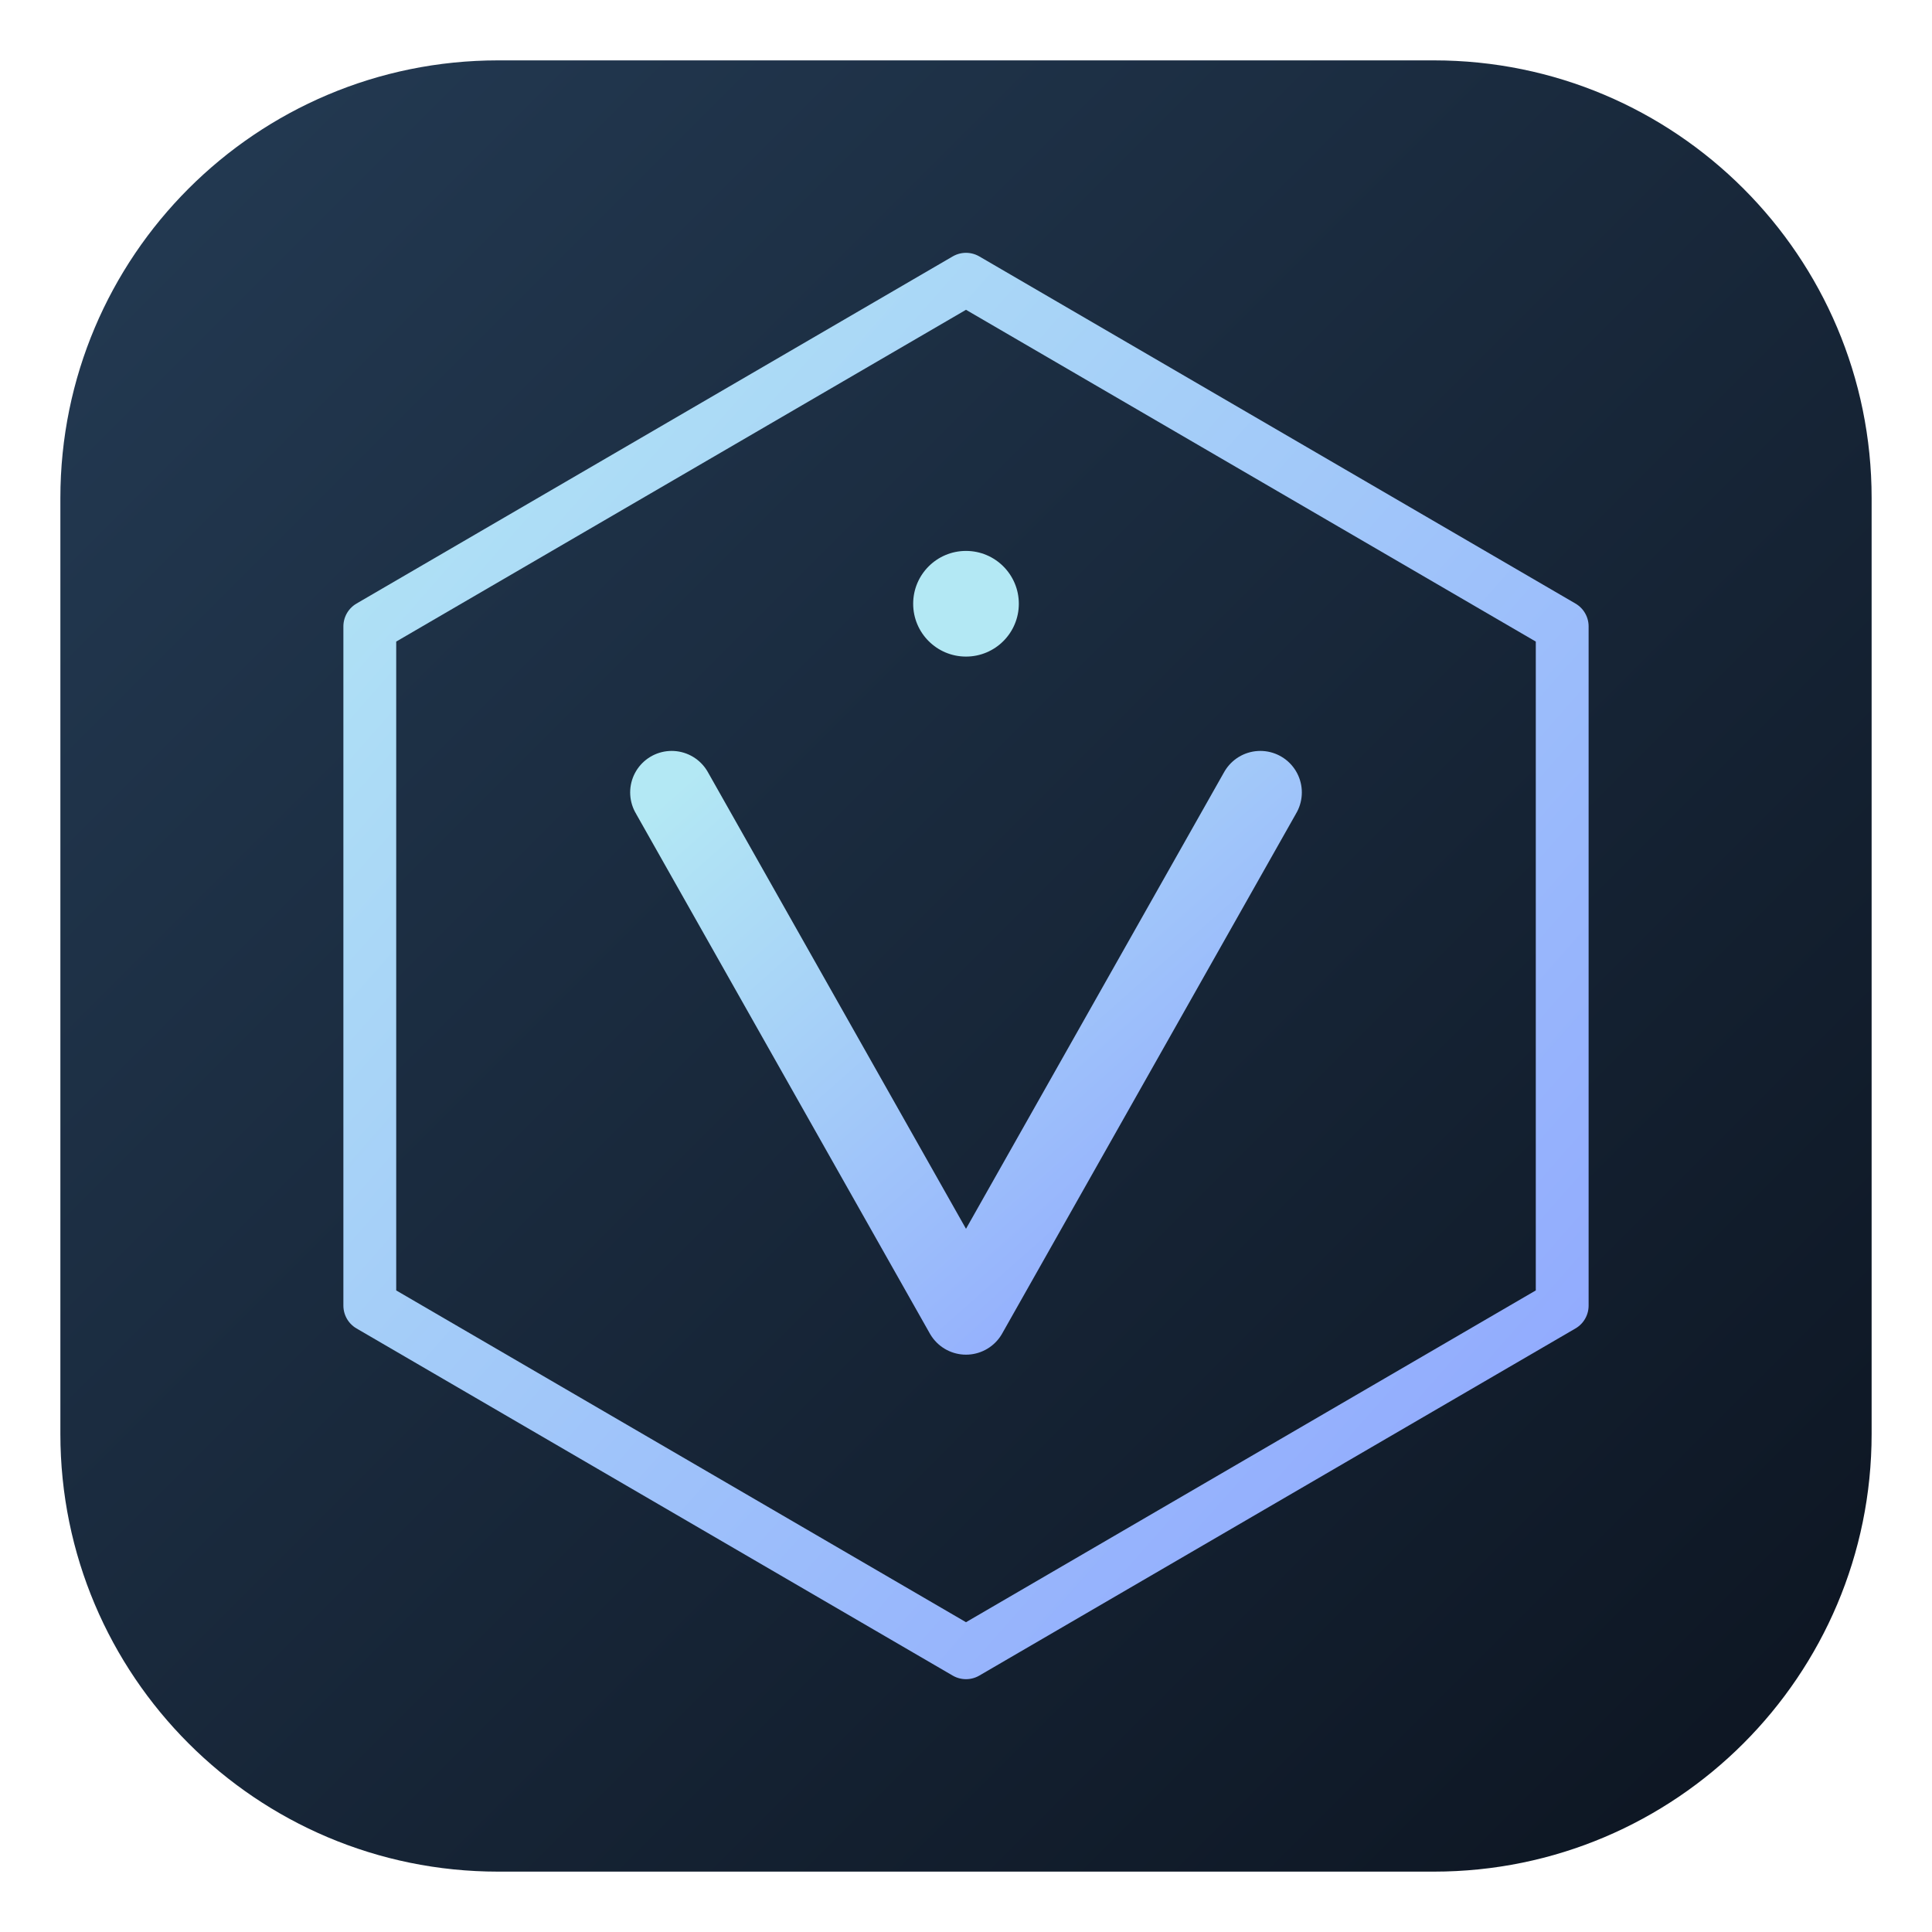
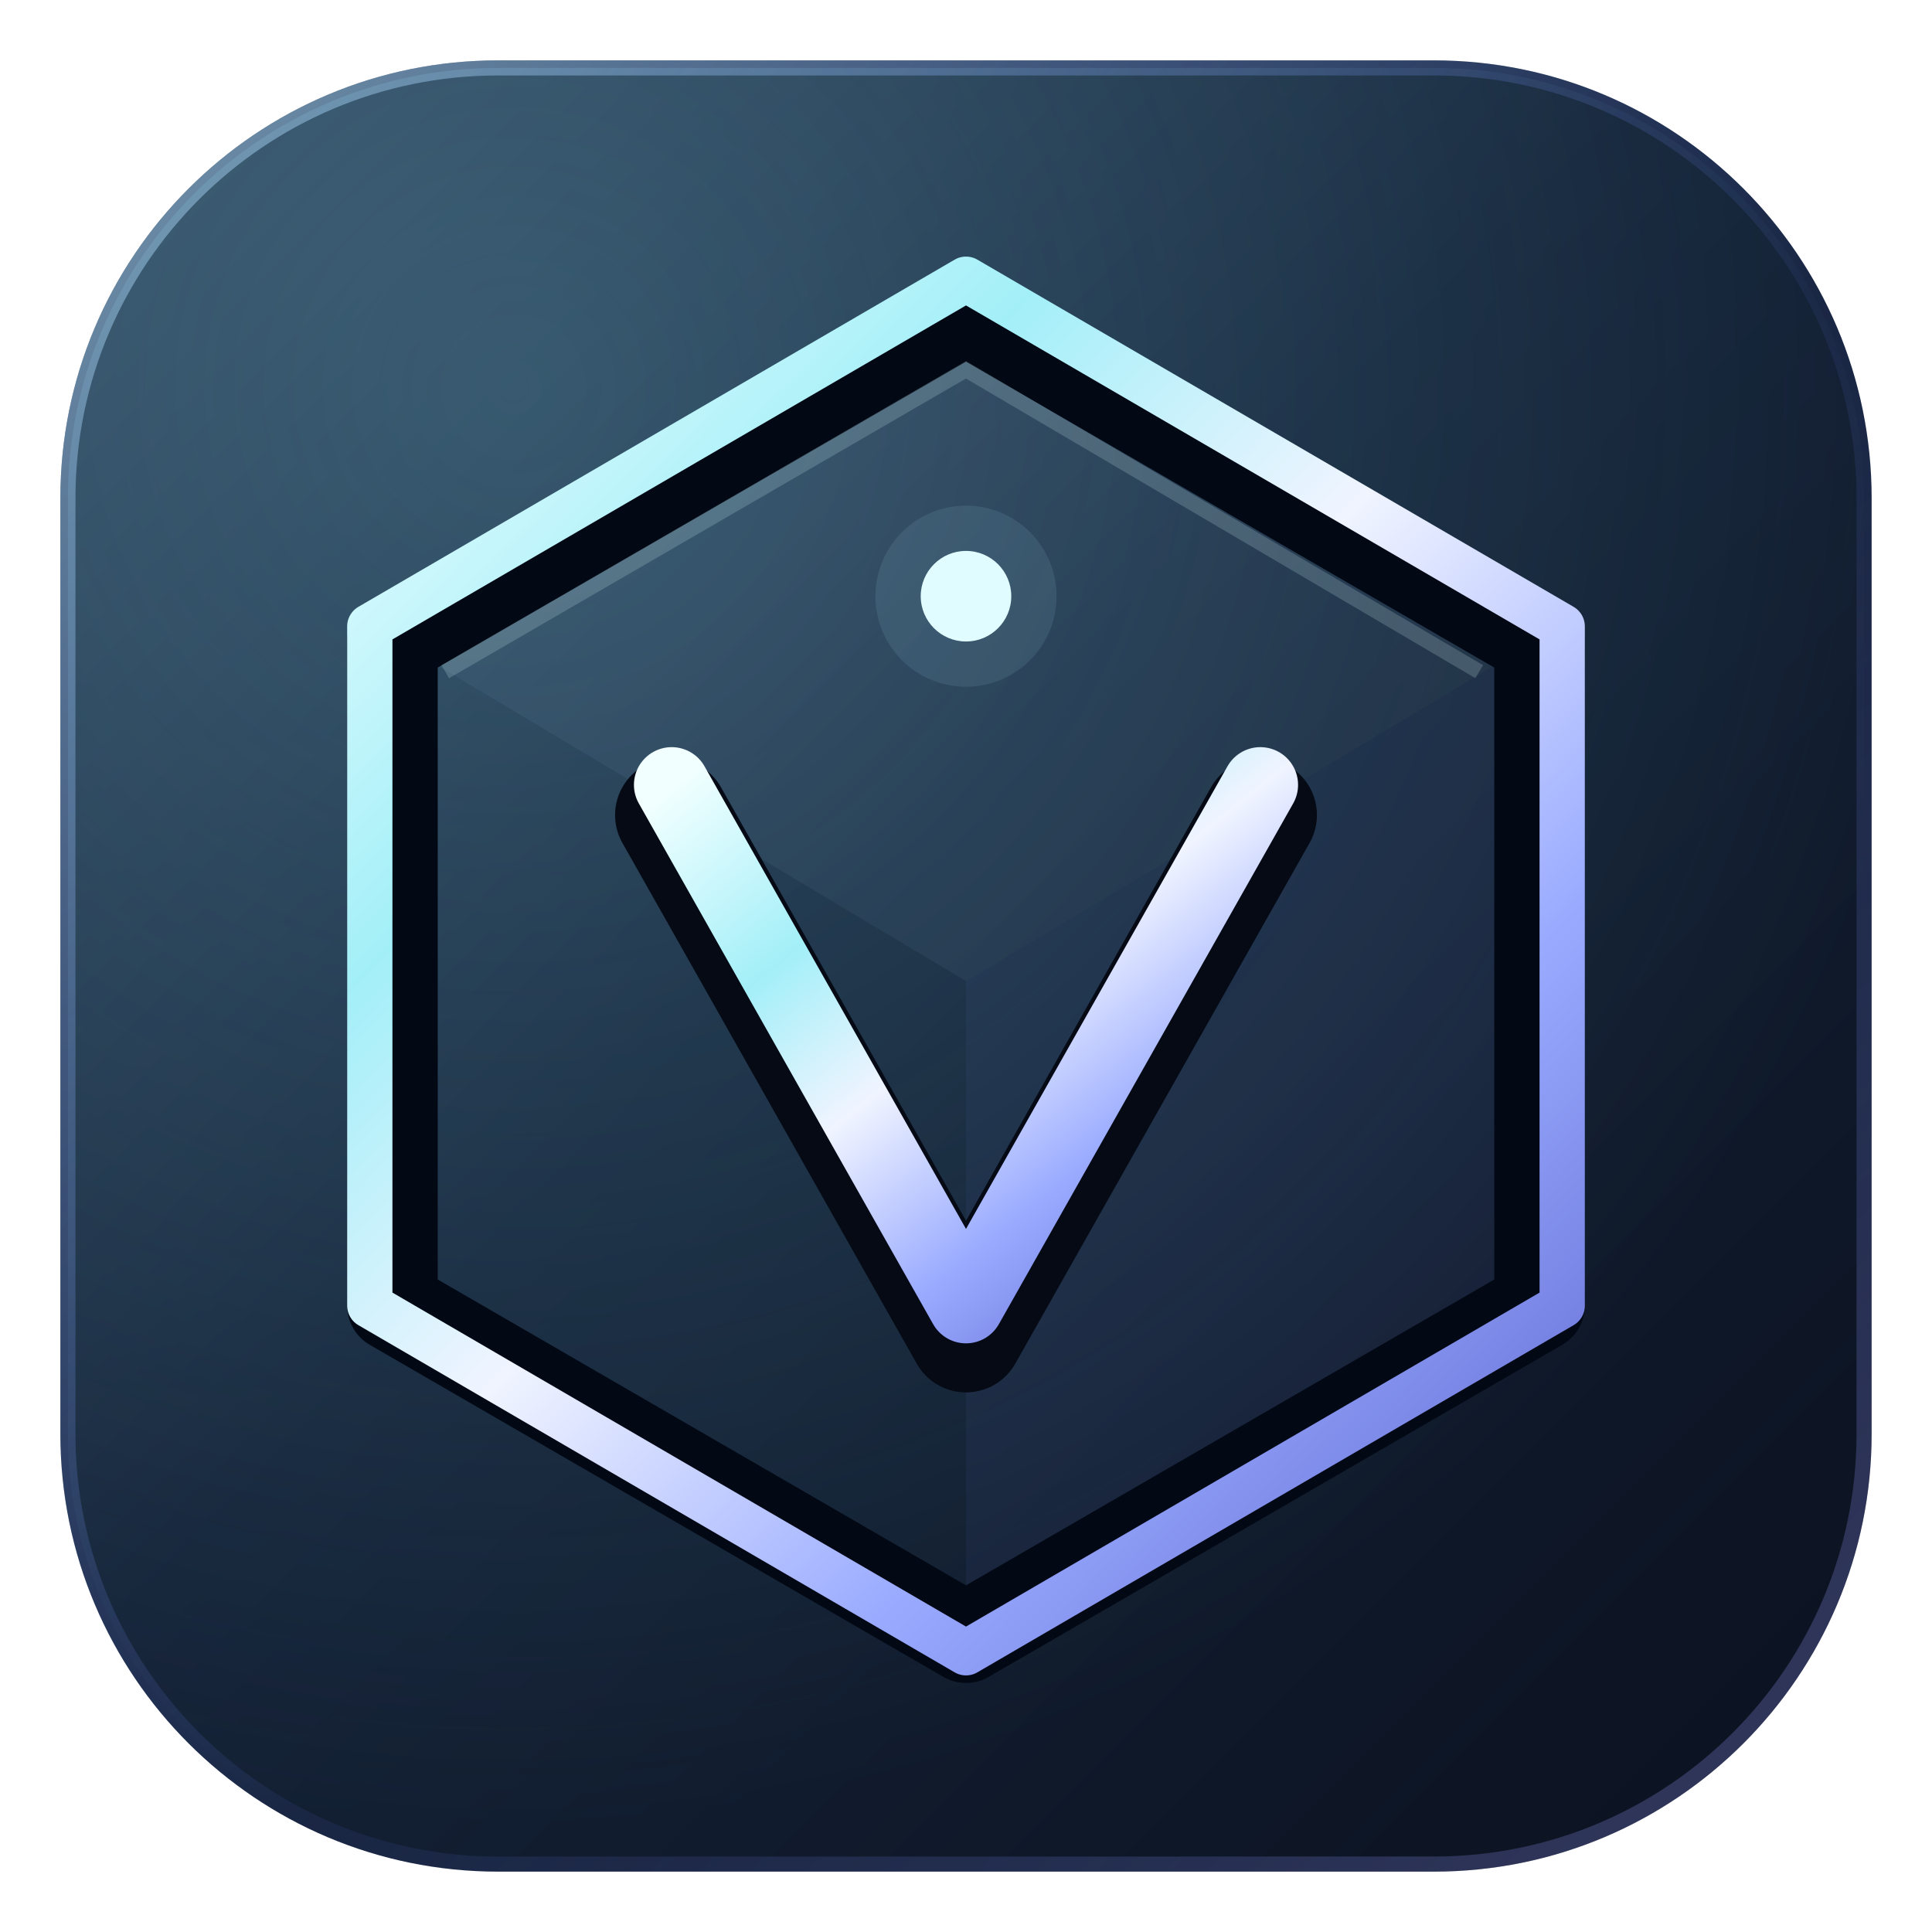
<svg xmlns="http://www.w3.org/2000/svg" viewBox="0 0 256 256">
  <defs>
-     <linearGradient id="surface" x2="1" y2="1">
-       <stop stop-color="#243b54" />
-       <stop offset="1" stop-color="#0c1420" />
+     <linearGradient id="surface" x1="0" y1="0" x2="1" y2="1">
+       <stop stop-color="#31475e" />
+       <stop offset=".45" stop-color="#142237" />
+       <stop offset="1" stop-color="#0b111f" />
    </linearGradient>
-     <linearGradient id="ink" x2="1" y2="1">
-       <stop stop-color="#b3e8f4" />
-       <stop offset="1" stop-color="#8ea4ff" />
+     <linearGradient id="ink" x1="0" y1="0" x2=".9" y2="1">
+       <stop stop-color="#f2ffff" />
+       <stop offset=".28" stop-color="#a3eff8" />
+       <stop offset=".5" stop-color="#f0f4ff" />
+       <stop offset=".75" stop-color="#9aabff" />
+       <stop offset="1" stop-color="#6670d6" />
+     </linearGradient>
+     <radialGradient id="light" cx=".25" cy=".18" r=".8">
+       <stop stop-color="#79cce4" stop-opacity=".24" />
+       <stop offset="1" stop-color="#79cce4" stop-opacity="0" />
+     </radialGradient>
+     <linearGradient id="edge" x2="1" y2="1">
+       <stop stop-color="#bceeff" stop-opacity=".5" />
+       <stop offset=".55" stop-color="#677cff" stop-opacity=".08" />
+       <stop offset="1" stop-color="#a3a5ff" stop-opacity=".28" />
    </linearGradient>
  </defs>
  <rect x="8" y="8" width="240" height="240" rx="58" fill="url(#surface)" />
-   <path d="m128 37 79 46v90l-79 46-79-46V83z" fill="none" stroke="url(#ink)" stroke-width="7" stroke-linejoin="round" />
-   <path d="m89 105 39 69 39-69" fill="none" stroke="url(#ink)" stroke-width="11" stroke-linecap="round" stroke-linejoin="round" />
-   <circle cx="128" cy="80" r="7" fill="#b3e8f4" />
+   <rect x="9" y="9" width="238" height="238" rx="57" fill="url(#light)" stroke="url(#edge)" stroke-width="2" />
+   <path d="m128 39 77 45-77 46-77-46z" fill="#b7dfff" opacity=".055" />
+   <path d="m128 130 77-46v88l-77 46z" fill="#7c85ef" opacity=".06" />
+   <path d="m128 41 76 44v88l-76 44-76-44V85z" fill="none" stroke="#020814" stroke-width="12" stroke-linejoin="round" />
+   <path d="m128 37 79 46v90l-79 46-79-46V83z" fill="none" stroke="url(#ink)" stroke-width="6" stroke-linejoin="round" />
+   <path d="m59 89 69-40 68 40" fill="none" stroke="#deffff" stroke-opacity=".18" stroke-width="2" />
+   <path d="m89 108 39 69 39-69" fill="none" stroke="#050a15" stroke-width="15" stroke-linecap="round" stroke-linejoin="round" />
+   <path d="m89 104 39 69 39-69" fill="none" stroke="url(#ink)" stroke-width="10" stroke-linecap="round" stroke-linejoin="round" />
+   <circle cx="128" cy="79" r="12" fill="#aee8ff" opacity=".1" />
+   <circle cx="128" cy="79" r="6" fill="#e1fcff" />
</svg>
